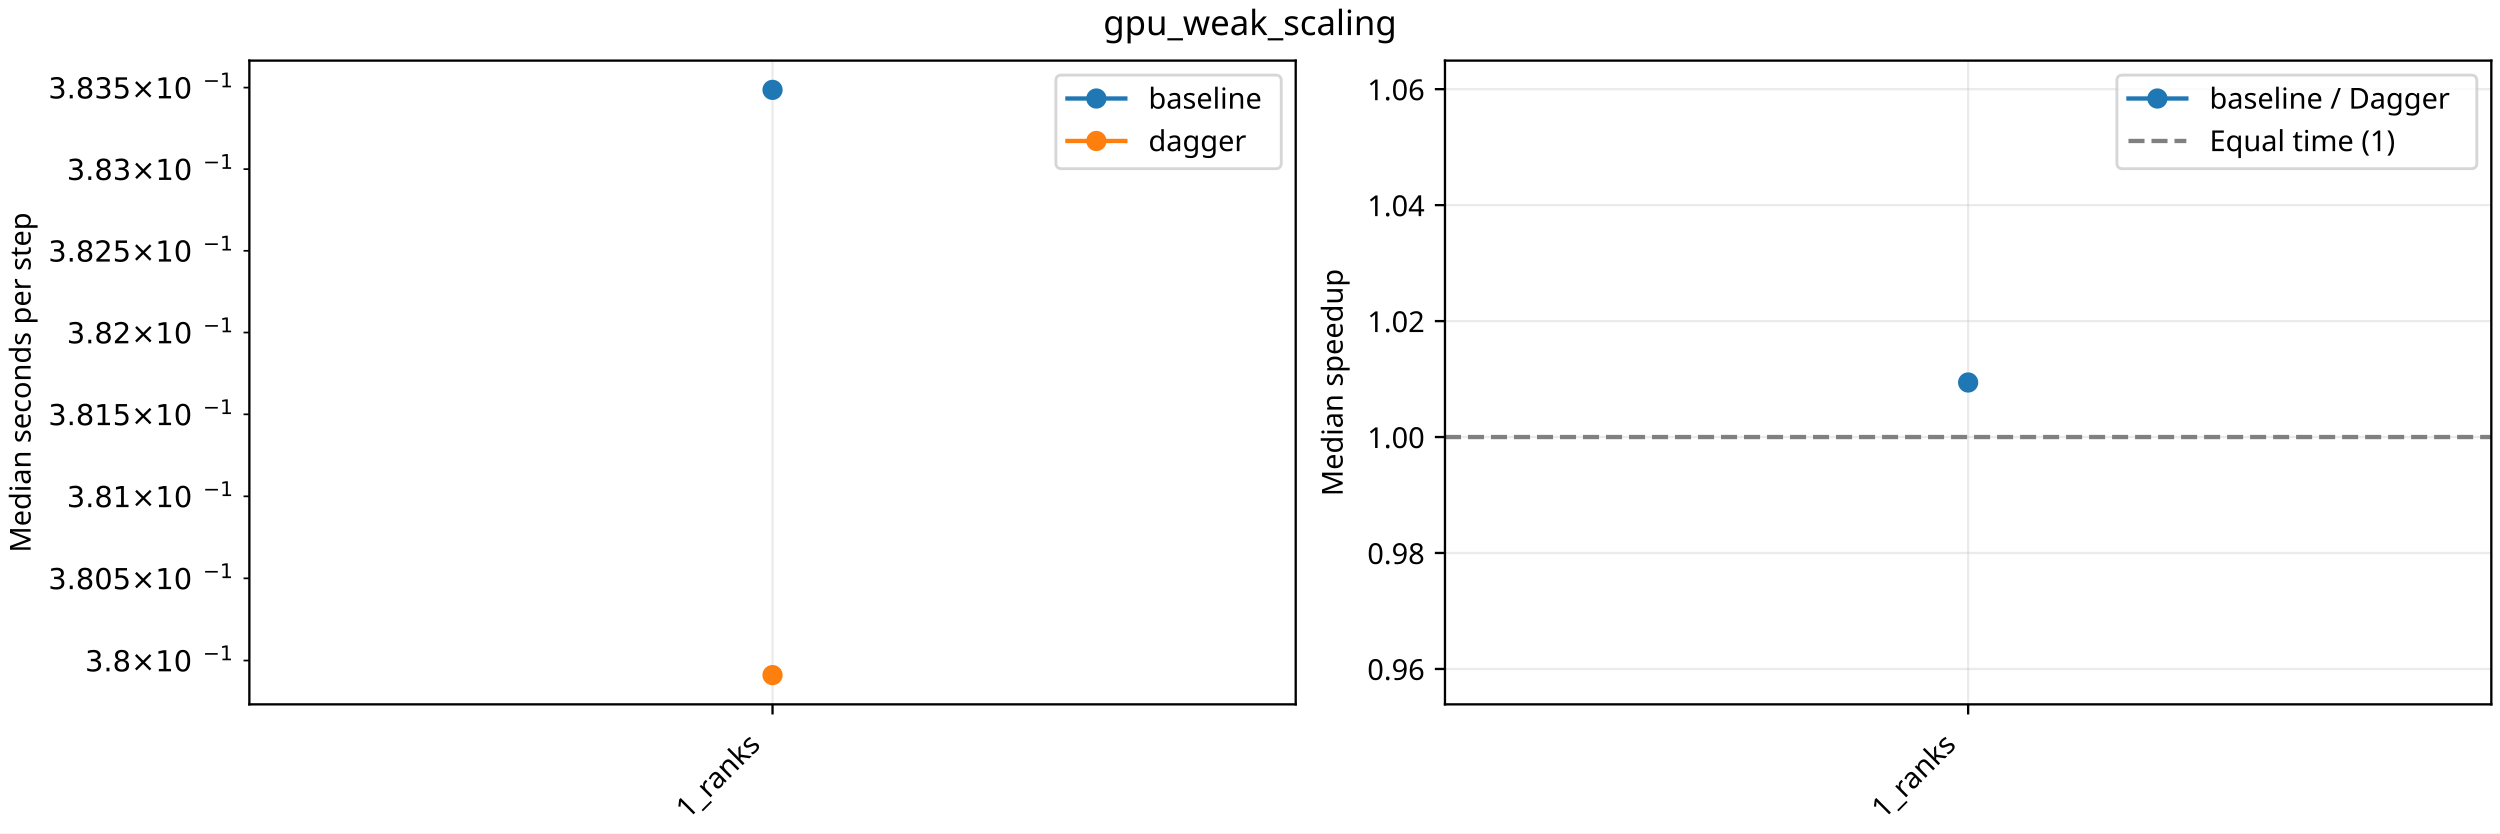
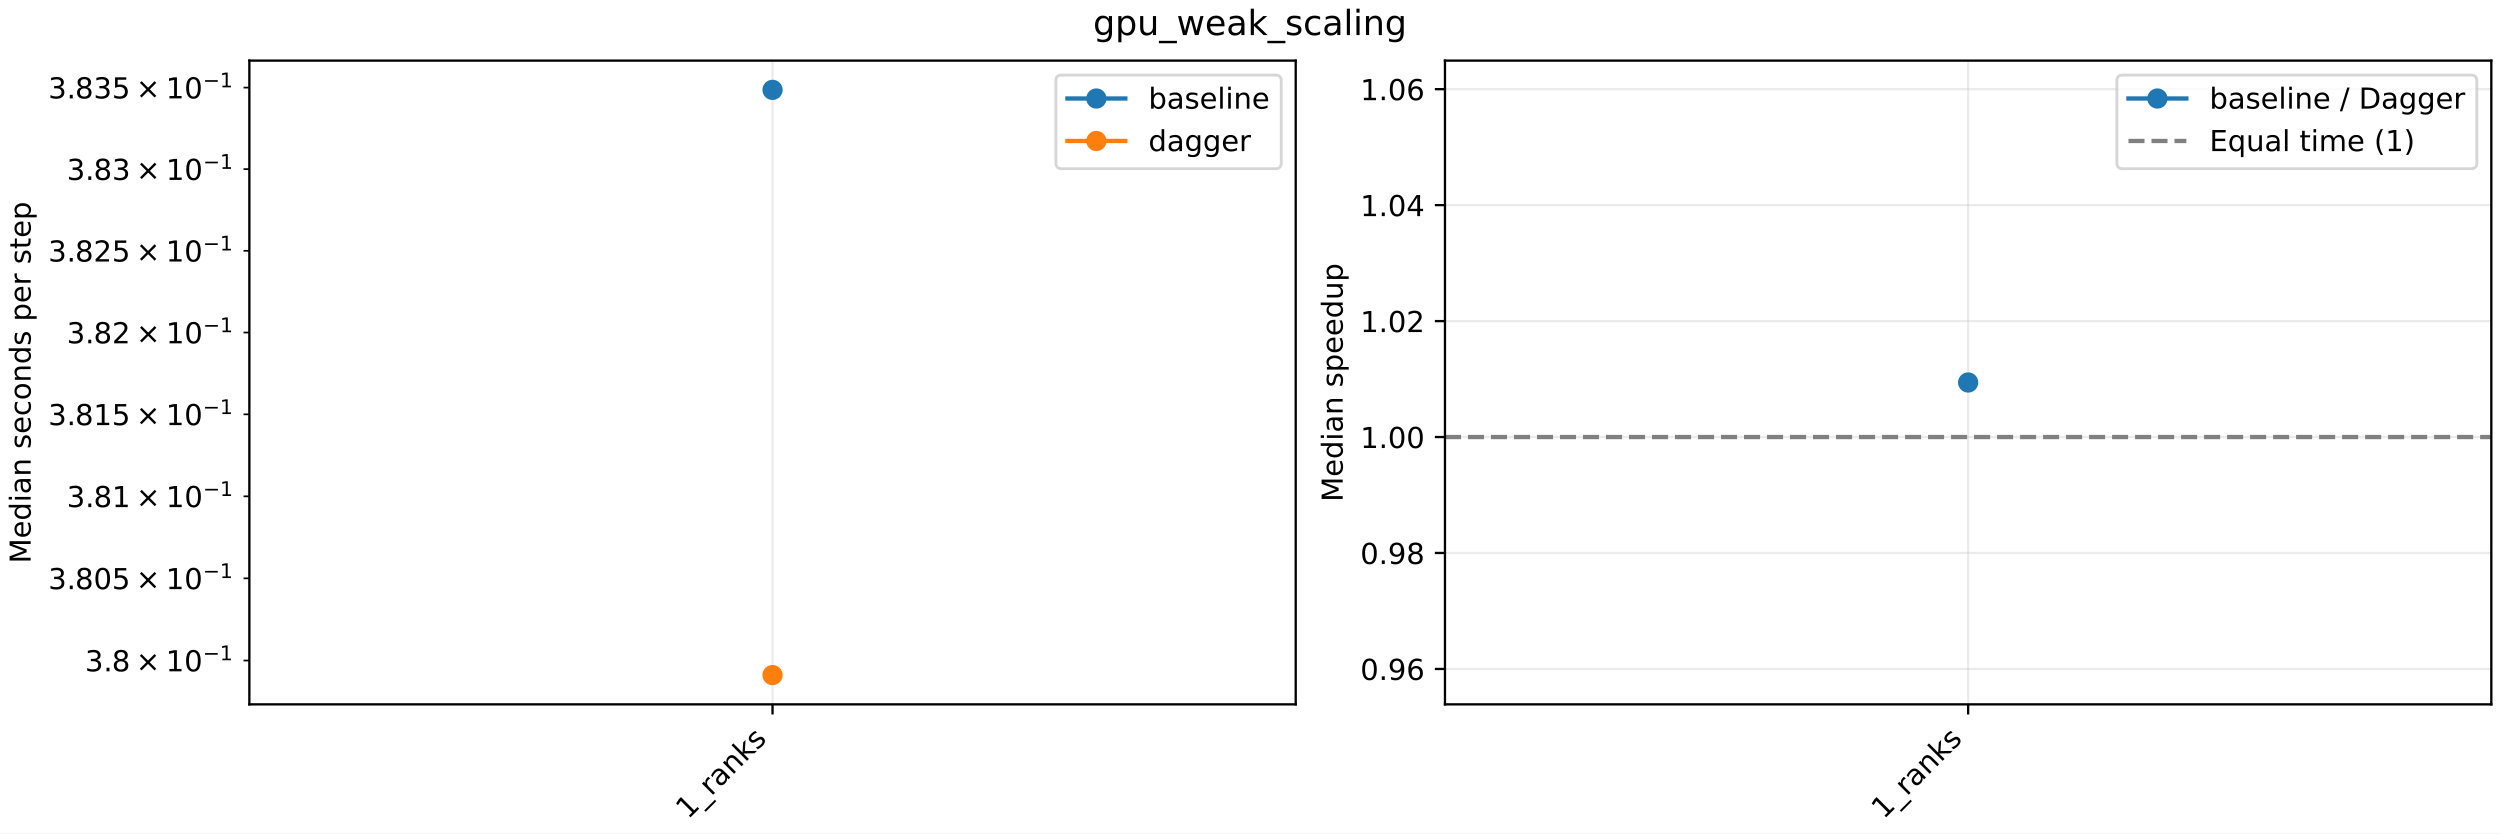
<svg xmlns="http://www.w3.org/2000/svg" xmlns:xlink="http://www.w3.org/1999/xlink" width="864pt" height="288pt" viewBox="0 0 864 288" version="1.1">
  <defs>
    <style type="text/css">*{stroke-linejoin: round; stroke-linecap: butt}</style>
  </defs>
  <g id="figure_1">
    <g id="patch_1">
      <path d="M 0 288  L 864 288  L 864 0  L 0 0  z " style="fill: #ffffff" />
    </g>
    <g id="axes_1">
      <g id="patch_2">
        <path d="M 86.178 243.426  L 447.797 243.426  L 447.797 20.948  L 86.178 20.948  z " style="fill: #ffffff" />
      </g>
      <g id="matplotlib.axis_1">
        <g id="xtick_1">
          <g id="line2d_1">
            <path d="M 266.988 243.426  L 266.988 20.948  " clip-path="url(#pa7afcdfb68)" style="fill: none; stroke: #b0b0b0; stroke-opacity: 0.25; stroke-width: 0.8; stroke-linecap: square" />
          </g>
          <g id="line2d_2">
            <defs>
              <path id="m7992d7cc15" d="M 0 0  L 0 3.5  " style="stroke: #000000; stroke-width: 0.8" />
            </defs>
            <g>
              <use xlink:href="#m7992d7cc15" x="266.988" y="243.426" style="stroke: #000000; stroke-width: 0.8" />
            </g>
          </g>
          <g id="text_1">
-             <text style="font: 10px 'sans-serif'" transform="translate(237.7865 283.3325)rotate(-45)">1_ranks</text>
+             <g transform="translate(237.7865 283.3325)rotate(-45)scale(0.1 -0.1)">
+               <defs>
+                 <path id="DejaVuSans-31" d="M 794 531  L 1825 531  L 1825 4091  L 703 3866  L 703 4441  L 1819 4666  L 2450 4666  L 2450 531  L 3481 531  L 3481 0  L 794 0  L 794 531  z " transform="scale(0.015625)" />
+                 <path id="DejaVuSans-5f" d="M 3263 -1063  L 3263 -1509  L -63 -1509  L -63 -1063  L 3263 -1063  z " transform="scale(0.015625)" />
+                 <path id="DejaVuSans-72" d="M 2631 2963  Q 2534 3019 2420 3045  Q 2306 3072 2169 3072  Q 1681 3072 1420 2755  Q 1159 2438 1159 1844  L 1159 0  L 581 0  L 581 3500  L 1159 3500  L 1159 2956  Q 1341 3275 1631 3429  Q 1922 3584 2338 3584  Q 2397 3584 2469 3576  Q 2541 3569 2628 3553  L 2631 2963  z " transform="scale(0.015625)" />
+                 <path id="DejaVuSans-61" d="M 2194 1759  Q 1497 1759 1228 1600  Q 959 1441 959 1056  Q 959 750 1161 570  Q 1363 391 1709 391  Q 2188 391 2477 730  Q 2766 1069 2766 1631  L 2766 1759  L 2194 1759  z M 3341 1997  L 3341 0  L 2766 0  L 2766 531  Q 2569 213 2275 61  Q 1981 -91 1556 -91  Q 1019 -91 701 211  Q 384 513 384 1019  Q 384 1609 779 1909  Q 1175 2209 1959 2209  L 2766 2209  L 2766 2266  Q 2766 2663 2505 2880  Q 2244 3097 1772 3097  Q 1472 3097 1187 3025  Q 903 2953 641 2809  L 641 3341  Q 956 3463 1253 3523  Q 1550 3584 1831 3584  Q 2591 3584 2966 3190  Q 3341 2797 3341 1997  z " transform="scale(0.015625)" />
+                 <path id="DejaVuSans-6e" d="M 3513 2113  L 3513 0  L 2938 0  L 2938 2094  Q 2938 2591 2744 2837  Q 2550 3084 2163 3084  Q 1697 3084 1428 2787  Q 1159 2491 1159 1978  L 1159 0  L 581 0  L 581 3500  L 1159 3500  L 1159 2956  Q 1366 3272 1645 3428  Q 1925 3584 2291 3584  Q 2894 3584 3203 3211  Q 3513 2838 3513 2113  z " transform="scale(0.015625)" />
+                 <path id="DejaVuSans-6b" d="M 581 4863  L 1159 4863  L 1159 1991  L 2875 3500  L 3609 3500  L 1753 1863  L 3688 0  L 2938 0  L 1159 1709  L 1159 0  L 581 0  L 581 4863  z " transform="scale(0.015625)" />
+                 <path id="DejaVuSans-73" d="M 2834 3397  L 2834 2853  Q 2591 2978 2328 3040  Q 2066 3103 1784 3103  Q 1356 3103 1142 2972  Q 928 2841 928 2578  Q 928 2378 1081 2264  Q 1234 2150 1697 2047  L 1894 2003  Q 2506 1872 2764 1633  Q 3022 1394 3022 966  Q 3022 478 2636 193  Q 2250 -91 1575 -91  Q 1294 -91 989 -36  Q 684 19 347 128  L 347 722  Q 666 556 975 473  Q 1284 391 1588 391  Q 1994 391 2212 530  Q 2431 669 2431 922  Q 2431 1156 2273 1281  Q 2116 1406 1581 1522  L 1381 1569  Q 847 1681 609 1914  Q 372 2147 372 2553  Q 372 3047 722 3315  Q 1072 3584 1716 3584  Q 2034 3584 2315 3537  Q 2597 3491 2834 3397  z " transform="scale(0.015625)" />
+               </defs>
+               <use xlink:href="#DejaVuSans-31" />
+               <use xlink:href="#DejaVuSans-5f" x="63.623" />
+               <use xlink:href="#DejaVuSans-72" x="113.623" />
+               <use xlink:href="#DejaVuSans-61" x="154.736" />
+               <use xlink:href="#DejaVuSans-6e" x="216.016" />
+               <use xlink:href="#DejaVuSans-6b" x="279.395" />
+               <use xlink:href="#DejaVuSans-73" x="337.305" />
+             </g>
          </g>
        </g>
      </g>
      <g id="matplotlib.axis_2">
        <g id="ytick_1">
          <g id="line2d_3">
            <defs>
              <path id="m90f5dd4096" d="M 0 0  L -2 0  " style="stroke: #000000; stroke-width: 0.6" />
            </defs>
            <g>
              <use xlink:href="#m90f5dd4096" x="86.178" y="228.28" style="stroke: #000000; stroke-width: 0.6" />
            </g>
          </g>
          <g id="text_2">
-             <g transform="translate(29.37836 232.0789)">
-               <text>
-                 <tspan style="font: 10px 'DejaVu Sans'" x="0 6.362 9.291 17.602 27.929 34.291" y="-0.064">3.8×10</tspan>
-                 <tspan style="font: 7px 'DejaVu Sans'" x="40.749 46.614" y="-3.892">−1</tspan>
-               </text>
+             <g transform="translate(29.37836 232.0789)scale(0.1 -0.1)">
+               <defs>
+                 <path id="DejaVuSans-33" d="M 2597 2516  Q 3050 2419 3304 2112  Q 3559 1806 3559 1356  Q 3559 666 3084 287  Q 2609 -91 1734 -91  Q 1441 -91 1130 -33  Q 819 25 488 141  L 488 750  Q 750 597 1062 519  Q 1375 441 1716 441  Q 2309 441 2620 675  Q 2931 909 2931 1356  Q 2931 1769 2642 2001  Q 2353 2234 1838 2234  L 1294 2234  L 1294 2753  L 1863 2753  Q 2328 2753 2575 2939  Q 2822 3125 2822 3475  Q 2822 3834 2567 4026  Q 2313 4219 1838 4219  Q 1578 4219 1281 4162  Q 984 4106 628 3988  L 628 4550  Q 988 4650 1302 4700  Q 1616 4750 1894 4750  Q 2613 4750 3031 4423  Q 3450 4097 3450 3541  Q 3450 3153 3228 2886  Q 3006 2619 2597 2516  z " transform="scale(0.015625)" />
+                 <path id="DejaVuSans-2e" d="M 684 794  L 1344 794  L 1344 0  L 684 0  L 684 794  z " transform="scale(0.015625)" />
+                 <path id="DejaVuSans-38" d="M 2034 2216  Q 1584 2216 1326 1975  Q 1069 1734 1069 1313  Q 1069 891 1326 650  Q 1584 409 2034 409  Q 2484 409 2743 651  Q 3003 894 3003 1313  Q 3003 1734 2745 1975  Q 2488 2216 2034 2216  z M 1403 2484  Q 997 2584 770 2862  Q 544 3141 544 3541  Q 544 4100 942 4425  Q 1341 4750 2034 4750  Q 2731 4750 3128 4425  Q 3525 4100 3525 3541  Q 3525 3141 3298 2862  Q 3072 2584 2669 2484  Q 3125 2378 3379 2068  Q 3634 1759 3634 1313  Q 3634 634 3220 271  Q 2806 -91 2034 -91  Q 1263 -91 848 271  Q 434 634 434 1313  Q 434 1759 690 2068  Q 947 2378 1403 2484  z M 1172 3481  Q 1172 3119 1398 2916  Q 1625 2713 2034 2713  Q 2441 2713 2670 2916  Q 2900 3119 2900 3481  Q 2900 3844 2670 4047  Q 2441 4250 2034 4250  Q 1625 4250 1398 4047  Q 1172 3844 1172 3481  z " transform="scale(0.015625)" />
+                 <path id="DejaVuSans-d7" d="M 4488 3438  L 3059 2003  L 4488 575  L 4116 197  L 2681 1631  L 1247 197  L 878 575  L 2303 2003  L 878 3438  L 1247 3816  L 2681 2381  L 4116 3816  L 4488 3438  z " transform="scale(0.015625)" />
+                 <path id="DejaVuSans-30" d="M 2034 4250  Q 1547 4250 1301 3770  Q 1056 3291 1056 2328  Q 1056 1369 1301 889  Q 1547 409 2034 409  Q 2525 409 2770 889  Q 3016 1369 3016 2328  Q 3016 3291 2770 3770  Q 2525 4250 2034 4250  z M 2034 4750  Q 2819 4750 3233 4129  Q 3647 3509 3647 2328  Q 3647 1150 3233 529  Q 2819 -91 2034 -91  Q 1250 -91 836 529  Q 422 1150 422 2328  Q 422 3509 836 4129  Q 1250 4750 2034 4750  z " transform="scale(0.015625)" />
+                 <path id="DejaVuSans-2212" d="M 678 2272  L 4684 2272  L 4684 1741  L 678 1741  L 678 2272  z " transform="scale(0.015625)" />
+               </defs>
+               <use xlink:href="#DejaVuSans-33" transform="translate(0 0.684375)" />
+               <use xlink:href="#DejaVuSans-2e" transform="translate(63.62305 0.684375)" />
+               <use xlink:href="#DejaVuSans-38" transform="translate(92.78516 0.684375)" />
+               <use xlink:href="#DejaVuSans-d7" transform="translate(175.8906 0.684375)" />
+               <use xlink:href="#DejaVuSans-31" transform="translate(279.1621 0.684375)" />
+               <use xlink:href="#DejaVuSans-30" transform="translate(342.7852 0.684375)" />
+               <use xlink:href="#DejaVuSans-2212" transform="translate(407.3652 38.96563)scale(0.7)" />
+               <use xlink:href="#DejaVuSans-31" transform="translate(466.0176 38.96563)scale(0.7)" />
            </g>
          </g>
        </g>
        <g id="ytick_2">
          <g id="line2d_4">
            <g>
              <use xlink:href="#m90f5dd4096" x="86.178" y="199.883" style="stroke: #000000; stroke-width: 0.6" />
            </g>
          </g>
          <g id="text_3">
-             <g transform="translate(16.67836 203.682)">
-               <text>
-                 <tspan style="font: 10px 'DejaVu Sans'" x="0 6.362 9.291 15.653 22.016 30.326 40.653 47.016" y="-0.064">3.805×10</tspan>
-                 <tspan style="font: 7px 'DejaVu Sans'" x="53.474 59.339" y="-3.892">−1</tspan>
-               </text>
+             <g transform="translate(16.67836 203.682)scale(0.1 -0.1)">
+               <defs>
+                 <path id="DejaVuSans-35" d="M 691 4666  L 3169 4666  L 3169 4134  L 1269 4134  L 1269 2991  Q 1406 3038 1543 3061  Q 1681 3084 1819 3084  Q 2600 3084 3056 2656  Q 3513 2228 3513 1497  Q 3513 744 3044 326  Q 2575 -91 1722 -91  Q 1428 -91 1123 -41  Q 819 9 494 109  L 494 744  Q 775 591 1075 516  Q 1375 441 1709 441  Q 2250 441 2565 725  Q 2881 1009 2881 1497  Q 2881 1984 2565 2268  Q 2250 2553 1709 2553  Q 1456 2553 1204 2497  Q 953 2441 691 2322  L 691 4666  z " transform="scale(0.015625)" />
+               </defs>
+               <use xlink:href="#DejaVuSans-33" transform="translate(0 0.684375)" />
+               <use xlink:href="#DejaVuSans-2e" transform="translate(63.62305 0.684375)" />
+               <use xlink:href="#DejaVuSans-38" transform="translate(92.78516 0.684375)" />
+               <use xlink:href="#DejaVuSans-30" transform="translate(156.4082 0.684375)" />
+               <use xlink:href="#DejaVuSans-35" transform="translate(220.0312 0.684375)" />
+               <use xlink:href="#DejaVuSans-d7" transform="translate(303.1367 0.684375)" />
+               <use xlink:href="#DejaVuSans-31" transform="translate(406.4082 0.684375)" />
+               <use xlink:href="#DejaVuSans-30" transform="translate(470.0312 0.684375)" />
+               <use xlink:href="#DejaVuSans-2212" transform="translate(534.6113 38.96563)scale(0.7)" />
+               <use xlink:href="#DejaVuSans-31" transform="translate(593.2637 38.96563)scale(0.7)" />
            </g>
          </g>
        </g>
        <g id="ytick_3">
          <g id="line2d_5">
            <g>
              <use xlink:href="#m90f5dd4096" x="86.178" y="171.523" style="stroke: #000000; stroke-width: 0.6" />
            </g>
          </g>
          <g id="text_4">
-             <g transform="translate(23.07837 175.3224)">
-               <text>
-                 <tspan style="font: 10px 'DejaVu Sans'" x="0 6.362 9.291 15.653 23.964 34.291 40.653" y="-0.064">3.81×10</tspan>
-                 <tspan style="font: 7px 'DejaVu Sans'" x="47.111 52.977" y="-3.892">−1</tspan>
-               </text>
+             <g transform="translate(23.07837 175.3224)scale(0.1 -0.1)">
+               <use xlink:href="#DejaVuSans-33" transform="translate(0 0.684375)" />
+               <use xlink:href="#DejaVuSans-2e" transform="translate(63.62305 0.684375)" />
+               <use xlink:href="#DejaVuSans-38" transform="translate(92.78516 0.684375)" />
+               <use xlink:href="#DejaVuSans-31" transform="translate(156.4082 0.684375)" />
+               <use xlink:href="#DejaVuSans-d7" transform="translate(239.5137 0.684375)" />
+               <use xlink:href="#DejaVuSans-31" transform="translate(342.7852 0.684375)" />
+               <use xlink:href="#DejaVuSans-30" transform="translate(406.4082 0.684375)" />
+               <use xlink:href="#DejaVuSans-2212" transform="translate(470.9883 38.96563)scale(0.7)" />
+               <use xlink:href="#DejaVuSans-31" transform="translate(529.6406 38.96563)scale(0.7)" />
            </g>
          </g>
        </g>
        <g id="ytick_4">
          <g id="line2d_6">
            <g>
              <use xlink:href="#m90f5dd4096" x="86.178" y="143.201" style="stroke: #000000; stroke-width: 0.6" />
            </g>
          </g>
          <g id="text_5">
-             <g transform="translate(16.67836 147)">
-               <text>
-                 <tspan style="font: 10px 'DejaVu Sans'" x="0 6.362 9.291 15.653 22.016 30.326 40.653 47.016" y="-0.064">3.815×10</tspan>
-                 <tspan style="font: 7px 'DejaVu Sans'" x="53.474 59.339" y="-3.892">−1</tspan>
-               </text>
+             <g transform="translate(16.67836 147)scale(0.1 -0.1)">
+               <use xlink:href="#DejaVuSans-33" transform="translate(0 0.684375)" />
+               <use xlink:href="#DejaVuSans-2e" transform="translate(63.62305 0.684375)" />
+               <use xlink:href="#DejaVuSans-38" transform="translate(92.78516 0.684375)" />
+               <use xlink:href="#DejaVuSans-31" transform="translate(156.4082 0.684375)" />
+               <use xlink:href="#DejaVuSans-35" transform="translate(220.0312 0.684375)" />
+               <use xlink:href="#DejaVuSans-d7" transform="translate(303.1367 0.684375)" />
+               <use xlink:href="#DejaVuSans-31" transform="translate(406.4082 0.684375)" />
+               <use xlink:href="#DejaVuSans-30" transform="translate(470.0312 0.684375)" />
+               <use xlink:href="#DejaVuSans-2212" transform="translate(534.6113 38.96563)scale(0.7)" />
+               <use xlink:href="#DejaVuSans-31" transform="translate(593.2637 38.96563)scale(0.7)" />
            </g>
          </g>
        </g>
        <g id="ytick_5">
          <g id="line2d_7">
            <g>
              <use xlink:href="#m90f5dd4096" x="86.178" y="114.916" style="stroke: #000000; stroke-width: 0.6" />
            </g>
          </g>
          <g id="text_6">
-             <g transform="translate(23.07837 118.7147)">
-               <text>
-                 <tspan style="font: 10px 'DejaVu Sans'" x="0 6.362 9.291 15.653 23.964 34.291 40.653" y="-0.064">3.82×10</tspan>
-                 <tspan style="font: 7px 'DejaVu Sans'" x="47.111 52.977" y="-3.892">−1</tspan>
-               </text>
+             <g transform="translate(23.07837 118.7147)scale(0.1 -0.1)">
+               <defs>
+                 <path id="DejaVuSans-32" d="M 1228 531  L 3431 531  L 3431 0  L 469 0  L 469 531  Q 828 903 1448 1529  Q 2069 2156 2228 2338  Q 2531 2678 2651 2914  Q 2772 3150 2772 3378  Q 2772 3750 2511 3984  Q 2250 4219 1831 4219  Q 1534 4219 1204 4116  Q 875 4013 500 3803  L 500 4441  Q 881 4594 1212 4672  Q 1544 4750 1819 4750  Q 2544 4750 2975 4387  Q 3406 4025 3406 3419  Q 3406 3131 3298 2873  Q 3191 2616 2906 2266  Q 2828 2175 2409 1742  Q 1991 1309 1228 531  z " transform="scale(0.015625)" />
+               </defs>
+               <use xlink:href="#DejaVuSans-33" transform="translate(0 0.684375)" />
+               <use xlink:href="#DejaVuSans-2e" transform="translate(63.62305 0.684375)" />
+               <use xlink:href="#DejaVuSans-38" transform="translate(92.78516 0.684375)" />
+               <use xlink:href="#DejaVuSans-32" transform="translate(156.4082 0.684375)" />
+               <use xlink:href="#DejaVuSans-d7" transform="translate(239.5137 0.684375)" />
+               <use xlink:href="#DejaVuSans-31" transform="translate(342.7852 0.684375)" />
+               <use xlink:href="#DejaVuSans-30" transform="translate(406.4082 0.684375)" />
+               <use xlink:href="#DejaVuSans-2212" transform="translate(470.9883 38.96563)scale(0.7)" />
+               <use xlink:href="#DejaVuSans-31" transform="translate(529.6406 38.96563)scale(0.7)" />
            </g>
          </g>
        </g>
        <g id="ytick_6">
          <g id="line2d_8">
            <g>
              <use xlink:href="#m90f5dd4096" x="86.178" y="86.667" style="stroke: #000000; stroke-width: 0.6" />
            </g>
          </g>
          <g id="text_7">
-             <g transform="translate(16.67836 90.46643)">
-               <text>
-                 <tspan style="font: 10px 'DejaVu Sans'" x="0 6.362 9.291 15.653 22.016 30.326 40.653 47.016" y="-0.064">3.825×10</tspan>
-                 <tspan style="font: 7px 'DejaVu Sans'" x="53.474 59.339" y="-3.892">−1</tspan>
-               </text>
+             <g transform="translate(16.67836 90.46643)scale(0.1 -0.1)">
+               <use xlink:href="#DejaVuSans-33" transform="translate(0 0.684375)" />
+               <use xlink:href="#DejaVuSans-2e" transform="translate(63.62305 0.684375)" />
+               <use xlink:href="#DejaVuSans-38" transform="translate(92.78516 0.684375)" />
+               <use xlink:href="#DejaVuSans-32" transform="translate(156.4082 0.684375)" />
+               <use xlink:href="#DejaVuSans-35" transform="translate(220.0312 0.684375)" />
+               <use xlink:href="#DejaVuSans-d7" transform="translate(303.1367 0.684375)" />
+               <use xlink:href="#DejaVuSans-31" transform="translate(406.4082 0.684375)" />
+               <use xlink:href="#DejaVuSans-30" transform="translate(470.0312 0.684375)" />
+               <use xlink:href="#DejaVuSans-2212" transform="translate(534.6113 38.96563)scale(0.7)" />
+               <use xlink:href="#DejaVuSans-31" transform="translate(593.2637 38.96563)scale(0.7)" />
            </g>
          </g>
        </g>
        <g id="ytick_7">
          <g id="line2d_9">
            <g>
              <use xlink:href="#m90f5dd4096" x="86.178" y="58.456" style="stroke: #000000; stroke-width: 0.6" />
            </g>
          </g>
          <g id="text_8">
-             <g transform="translate(23.07837 62.25503)">
-               <text>
-                 <tspan style="font: 10px 'DejaVu Sans'" x="0 6.362 9.291 15.653 23.964 34.291 40.653" y="-0.064">3.83×10</tspan>
-                 <tspan style="font: 7px 'DejaVu Sans'" x="47.111 52.977" y="-3.892">−1</tspan>
-               </text>
+             <g transform="translate(23.07837 62.25503)scale(0.1 -0.1)">
+               <use xlink:href="#DejaVuSans-33" transform="translate(0 0.684375)" />
+               <use xlink:href="#DejaVuSans-2e" transform="translate(63.62305 0.684375)" />
+               <use xlink:href="#DejaVuSans-38" transform="translate(92.78516 0.684375)" />
+               <use xlink:href="#DejaVuSans-33" transform="translate(156.4082 0.684375)" />
+               <use xlink:href="#DejaVuSans-d7" transform="translate(239.5137 0.684375)" />
+               <use xlink:href="#DejaVuSans-31" transform="translate(342.7852 0.684375)" />
+               <use xlink:href="#DejaVuSans-30" transform="translate(406.4082 0.684375)" />
+               <use xlink:href="#DejaVuSans-2212" transform="translate(470.9883 38.96563)scale(0.7)" />
+               <use xlink:href="#DejaVuSans-31" transform="translate(529.6406 38.96563)scale(0.7)" />
            </g>
          </g>
        </g>
        <g id="ytick_8">
          <g id="line2d_10">
            <g>
              <use xlink:href="#m90f5dd4096" x="86.178" y="30.281" style="stroke: #000000; stroke-width: 0.6" />
            </g>
          </g>
          <g id="text_9">
-             <g transform="translate(16.67836 34.08044)">
-               <text>
-                 <tspan style="font: 10px 'DejaVu Sans'" x="0 6.362 9.291 15.653 22.016 30.326 40.653 47.016" y="-0.064">3.835×10</tspan>
-                 <tspan style="font: 7px 'DejaVu Sans'" x="53.474 59.339" y="-3.892">−1</tspan>
-               </text>
+             <g transform="translate(16.67836 34.08044)scale(0.1 -0.1)">
+               <use xlink:href="#DejaVuSans-33" transform="translate(0 0.684375)" />
+               <use xlink:href="#DejaVuSans-2e" transform="translate(63.62305 0.684375)" />
+               <use xlink:href="#DejaVuSans-38" transform="translate(92.78516 0.684375)" />
+               <use xlink:href="#DejaVuSans-33" transform="translate(156.4082 0.684375)" />
+               <use xlink:href="#DejaVuSans-35" transform="translate(220.0312 0.684375)" />
+               <use xlink:href="#DejaVuSans-d7" transform="translate(303.1367 0.684375)" />
+               <use xlink:href="#DejaVuSans-31" transform="translate(406.4082 0.684375)" />
+               <use xlink:href="#DejaVuSans-30" transform="translate(470.0312 0.684375)" />
+               <use xlink:href="#DejaVuSans-2212" transform="translate(534.6113 38.96563)scale(0.7)" />
+               <use xlink:href="#DejaVuSans-31" transform="translate(593.2637 38.96563)scale(0.7)" />
            </g>
          </g>
        </g>
        <g id="text_10">
-           <text style="font: 10px 'sans-serif'; text-anchor: middle" x="10.599" y="132.187" transform="rotate(-90, 10.59868, 132.1869)">Median seconds per step</text>
+           <g transform="translate(10.59868 194.7002)rotate(-90)scale(0.1 -0.1)">
+             <defs>
+               <path id="DejaVuSans-4d" d="M 628 4666  L 1569 4666  L 2759 1491  L 3956 4666  L 4897 4666  L 4897 0  L 4281 0  L 4281 4097  L 3078 897  L 2444 897  L 1241 4097  L 1241 0  L 628 0  L 628 4666  z " transform="scale(0.015625)" />
+               <path id="DejaVuSans-65" d="M 3597 1894  L 3597 1613  L 953 1613  Q 991 1019 1311 708  Q 1631 397 2203 397  Q 2534 397 2845 478  Q 3156 559 3463 722  L 3463 178  Q 3153 47 2828 -22  Q 2503 -91 2169 -91  Q 1331 -91 842 396  Q 353 884 353 1716  Q 353 2575 817 3079  Q 1281 3584 2069 3584  Q 2775 3584 3186 3129  Q 3597 2675 3597 1894  z M 3022 2063  Q 3016 2534 2758 2815  Q 2500 3097 2075 3097  Q 1594 3097 1305 2825  Q 1016 2553 972 2059  L 3022 2063  z " transform="scale(0.015625)" />
+               <path id="DejaVuSans-64" d="M 2906 2969  L 2906 4863  L 3481 4863  L 3481 0  L 2906 0  L 2906 525  Q 2725 213 2448 61  Q 2172 -91 1784 -91  Q 1150 -91 751 415  Q 353 922 353 1747  Q 353 2572 751 3078  Q 1150 3584 1784 3584  Q 2172 3584 2448 3432  Q 2725 3281 2906 2969  z M 947 1747  Q 947 1113 1208 752  Q 1469 391 1925 391  Q 2381 391 2643 752  Q 2906 1113 2906 1747  Q 2906 2381 2643 2742  Q 2381 3103 1925 3103  Q 1469 3103 1208 2742  Q 947 2381 947 1747  z " transform="scale(0.015625)" />
+               <path id="DejaVuSans-69" d="M 603 3500  L 1178 3500  L 1178 0  L 603 0  L 603 3500  z M 603 4863  L 1178 4863  L 1178 4134  L 603 4134  L 603 4863  z " transform="scale(0.015625)" />
+               <path id="DejaVuSans-20" transform="scale(0.015625)" />
+               <path id="DejaVuSans-63" d="M 3122 3366  L 3122 2828  Q 2878 2963 2633 3030  Q 2388 3097 2138 3097  Q 1578 3097 1268 2742  Q 959 2388 959 1747  Q 959 1106 1268 751  Q 1578 397 2138 397  Q 2388 397 2633 464  Q 2878 531 3122 666  L 3122 134  Q 2881 22 2623 -34  Q 2366 -91 2075 -91  Q 1284 -91 818 406  Q 353 903 353 1747  Q 353 2603 823 3093  Q 1294 3584 2113 3584  Q 2378 3584 2631 3529  Q 2884 3475 3122 3366  z " transform="scale(0.015625)" />
+               <path id="DejaVuSans-6f" d="M 1959 3097  Q 1497 3097 1228 2736  Q 959 2375 959 1747  Q 959 1119 1226 758  Q 1494 397 1959 397  Q 2419 397 2687 759  Q 2956 1122 2956 1747  Q 2956 2369 2687 2733  Q 2419 3097 1959 3097  z M 1959 3584  Q 2709 3584 3137 3096  Q 3566 2609 3566 1747  Q 3566 888 3137 398  Q 2709 -91 1959 -91  Q 1206 -91 779 398  Q 353 888 353 1747  Q 353 2609 779 3096  Q 1206 3584 1959 3584  z " transform="scale(0.015625)" />
+               <path id="DejaVuSans-70" d="M 1159 525  L 1159 -1331  L 581 -1331  L 581 3500  L 1159 3500  L 1159 2969  Q 1341 3281 1617 3432  Q 1894 3584 2278 3584  Q 2916 3584 3314 3078  Q 3713 2572 3713 1747  Q 3713 922 3314 415  Q 2916 -91 2278 -91  Q 1894 -91 1617 61  Q 1341 213 1159 525  z M 3116 1747  Q 3116 2381 2855 2742  Q 2594 3103 2138 3103  Q 1681 3103 1420 2742  Q 1159 2381 1159 1747  Q 1159 1113 1420 752  Q 1681 391 2138 391  Q 2594 391 2855 752  Q 3116 1113 3116 1747  z " transform="scale(0.015625)" />
+               <path id="DejaVuSans-74" d="M 1172 4494  L 1172 3500  L 2356 3500  L 2356 3053  L 1172 3053  L 1172 1153  Q 1172 725 1289 603  Q 1406 481 1766 481  L 2356 481  L 2356 0  L 1766 0  Q 1100 0 847 248  Q 594 497 594 1153  L 594 3053  L 172 3053  L 172 3500  L 594 3500  L 594 4494  L 1172 4494  z " transform="scale(0.015625)" />
+             </defs>
+             <use xlink:href="#DejaVuSans-4d" />
+             <use xlink:href="#DejaVuSans-65" x="86.279" />
+             <use xlink:href="#DejaVuSans-64" x="147.803" />
+             <use xlink:href="#DejaVuSans-69" x="211.279" />
+             <use xlink:href="#DejaVuSans-61" x="239.062" />
+             <use xlink:href="#DejaVuSans-6e" x="300.342" />
+             <use xlink:href="#DejaVuSans-20" x="363.721" />
+             <use xlink:href="#DejaVuSans-73" x="395.508" />
+             <use xlink:href="#DejaVuSans-65" x="447.607" />
+             <use xlink:href="#DejaVuSans-63" x="509.131" />
+             <use xlink:href="#DejaVuSans-6f" x="564.111" />
+             <use xlink:href="#DejaVuSans-6e" x="625.293" />
+             <use xlink:href="#DejaVuSans-64" x="688.672" />
+             <use xlink:href="#DejaVuSans-73" x="752.148" />
+             <use xlink:href="#DejaVuSans-20" x="804.248" />
+             <use xlink:href="#DejaVuSans-70" x="836.035" />
+             <use xlink:href="#DejaVuSans-65" x="899.512" />
+             <use xlink:href="#DejaVuSans-72" x="961.035" />
+             <use xlink:href="#DejaVuSans-20" x="1002.148" />
+             <use xlink:href="#DejaVuSans-73" x="1033.936" />
+             <use xlink:href="#DejaVuSans-74" x="1086.035" />
+             <use xlink:href="#DejaVuSans-65" x="1125.244" />
+             <use xlink:href="#DejaVuSans-70" x="1186.768" />
+           </g>
        </g>
      </g>
      <g id="line2d_11">
        <path d="M 266.988 31.061  " clip-path="url(#pa7afcdfb68)" style="fill: none; stroke: #1f77b4; stroke-width: 1.5; stroke-linecap: square" />
        <defs>
          <path id="m6f8f8257da" d="M 0 3  C 0.796 3 1.559 2.684 2.121 2.121  C 2.684 1.559 3 0.796 3 0  C 3 -0.796 2.684 -1.559 2.121 -2.121  C 1.559 -2.684 0.796 -3 0 -3  C -0.796 -3 -1.559 -2.684 -2.121 -2.121  C -2.684 -1.559 -3 -0.796 -3 0  C -3 0.796 -2.684 1.559 -2.121 2.121  C -1.559 2.684 -0.796 3 0 3  z " style="stroke: #1f77b4" />
        </defs>
        <g clip-path="url(#pa7afcdfb68)">
          <use xlink:href="#m6f8f8257da" x="266.988" y="31.061" style="fill: #1f77b4; stroke: #1f77b4" />
        </g>
      </g>
      <g id="line2d_12">
        <path d="M 266.988 233.313  " clip-path="url(#pa7afcdfb68)" style="fill: none; stroke: #ff7f0e; stroke-width: 1.5; stroke-linecap: square" />
        <defs>
          <path id="md2d7e3742d" d="M 0 3  C 0.796 3 1.559 2.684 2.121 2.121  C 2.684 1.559 3 0.796 3 0  C 3 -0.796 2.684 -1.559 2.121 -2.121  C 1.559 -2.684 0.796 -3 0 -3  C -0.796 -3 -1.559 -2.684 -2.121 -2.121  C -2.684 -1.559 -3 -0.796 -3 0  C -3 0.796 -2.684 1.559 -2.121 2.121  C -1.559 2.684 -0.796 3 0 3  z " style="stroke: #ff7f0e" />
        </defs>
        <g clip-path="url(#pa7afcdfb68)">
          <use xlink:href="#md2d7e3742d" x="266.988" y="233.313" style="fill: #ff7f0e; stroke: #ff7f0e" />
        </g>
      </g>
      <g id="patch_3">
        <path d="M 86.178 243.426  L 86.178 20.948  " style="fill: none; stroke: #000000; stroke-width: 0.8; stroke-linejoin: miter; stroke-linecap: square" />
      </g>
      <g id="patch_4">
        <path d="M 447.797 243.426  L 447.797 20.948  " style="fill: none; stroke: #000000; stroke-width: 0.8; stroke-linejoin: miter; stroke-linecap: square" />
      </g>
      <g id="patch_5">
        <path d="M 86.178 243.426  L 447.797 243.426  " style="fill: none; stroke: #000000; stroke-width: 0.8; stroke-linejoin: miter; stroke-linecap: square" />
      </g>
      <g id="patch_6">
        <path d="M 86.178 20.948  L 447.797 20.948  " style="fill: none; stroke: #000000; stroke-width: 0.8; stroke-linejoin: miter; stroke-linecap: square" />
      </g>
      <g id="legend_1">
        <g id="patch_7">
          <path d="M 366.911 58.304  L 440.797 58.304  Q 442.797 58.304 442.797 56.304  L 442.797 27.948  Q 442.797 25.948 440.797 25.948  L 366.911 25.948  Q 364.911 25.948 364.911 27.948  L 364.911 56.304  Q 364.911 58.304 366.911 58.304  z " style="fill: #ffffff; opacity: 0.8; stroke: #cccccc; stroke-linejoin: miter" />
        </g>
        <g id="line2d_13">
          <path d="M 368.911 34.047  L 378.911 34.047  L 388.911 34.047  " style="fill: none; stroke: #1f77b4; stroke-width: 1.5; stroke-linecap: square" />
          <g>
            <use xlink:href="#m6f8f8257da" x="378.911" y="34.047" style="fill: #1f77b4; stroke: #1f77b4" />
          </g>
        </g>
        <g id="text_11">
-           <text style="font: 10px 'sans-serif'; text-anchor: start" x="396.911" y="37.547" transform="rotate(-0, 396.9112, 37.54666)">baseline</text>
+           <g transform="translate(396.9112 37.54666)scale(0.1 -0.1)">
+             <defs>
+               <path id="DejaVuSans-62" d="M 3116 1747  Q 3116 2381 2855 2742  Q 2594 3103 2138 3103  Q 1681 3103 1420 2742  Q 1159 2381 1159 1747  Q 1159 1113 1420 752  Q 1681 391 2138 391  Q 2594 391 2855 752  Q 3116 1113 3116 1747  z M 1159 2969  Q 1341 3281 1617 3432  Q 1894 3584 2278 3584  Q 2916 3584 3314 3078  Q 3713 2572 3713 1747  Q 3713 922 3314 415  Q 2916 -91 2278 -91  Q 1894 -91 1617 61  Q 1341 213 1159 525  L 1159 0  L 581 0  L 581 4863  L 1159 4863  L 1159 2969  z " transform="scale(0.015625)" />
+               <path id="DejaVuSans-6c" d="M 603 4863  L 1178 4863  L 1178 0  L 603 0  L 603 4863  z " transform="scale(0.015625)" />
+             </defs>
+             <use xlink:href="#DejaVuSans-62" />
+             <use xlink:href="#DejaVuSans-61" x="63.477" />
+             <use xlink:href="#DejaVuSans-73" x="124.756" />
+             <use xlink:href="#DejaVuSans-65" x="176.855" />
+             <use xlink:href="#DejaVuSans-6c" x="238.379" />
+             <use xlink:href="#DejaVuSans-69" x="266.162" />
+             <use xlink:href="#DejaVuSans-6e" x="293.945" />
+             <use xlink:href="#DejaVuSans-65" x="357.324" />
+           </g>
        </g>
        <g id="line2d_14">
          <path d="M 368.911 48.725  L 378.911 48.725  L 388.911 48.725  " style="fill: none; stroke: #ff7f0e; stroke-width: 1.5; stroke-linecap: square" />
          <g>
            <use xlink:href="#md2d7e3742d" x="378.911" y="48.725" style="fill: #ff7f0e; stroke: #ff7f0e" />
          </g>
        </g>
        <g id="text_12">
-           <text style="font: 10px 'sans-serif'; text-anchor: start" x="396.911" y="52.225" transform="rotate(-0, 396.9112, 52.22478)">dagger</text>
+           <g transform="translate(396.9112 52.22478)scale(0.1 -0.1)">
+             <defs>
+               <path id="DejaVuSans-67" d="M 2906 1791  Q 2906 2416 2648 2759  Q 2391 3103 1925 3103  Q 1463 3103 1205 2759  Q 947 2416 947 1791  Q 947 1169 1205 825  Q 1463 481 1925 481  Q 2391 481 2648 825  Q 2906 1169 2906 1791  z M 3481 434  Q 3481 -459 3084 -895  Q 2688 -1331 1869 -1331  Q 1566 -1331 1297 -1286  Q 1028 -1241 775 -1147  L 775 -588  Q 1028 -725 1275 -790  Q 1522 -856 1778 -856  Q 2344 -856 2625 -561  Q 2906 -266 2906 331  L 2906 616  Q 2728 306 2450 153  Q 2172 0 1784 0  Q 1141 0 747 490  Q 353 981 353 1791  Q 353 2603 747 3093  Q 1141 3584 1784 3584  Q 2172 3584 2450 3431  Q 2728 3278 2906 2969  L 2906 3500  L 3481 3500  L 3481 434  z " transform="scale(0.015625)" />
+             </defs>
+             <use xlink:href="#DejaVuSans-64" />
+             <use xlink:href="#DejaVuSans-61" x="63.477" />
+             <use xlink:href="#DejaVuSans-67" x="124.756" />
+             <use xlink:href="#DejaVuSans-67" x="188.232" />
+             <use xlink:href="#DejaVuSans-65" x="251.709" />
+             <use xlink:href="#DejaVuSans-72" x="313.232" />
+           </g>
        </g>
      </g>
    </g>
    <g id="axes_2">
      <g id="patch_8">
        <path d="M 499.381 243.426  L 861 243.426  L 861 20.948  L 499.381 20.948  z " style="fill: #ffffff" />
      </g>
      <g id="matplotlib.axis_3">
        <g id="xtick_2">
          <g id="line2d_15">
            <path d="M 680.19 243.426  L 680.19 20.948  " clip-path="url(#p9ff1519e4c)" style="fill: none; stroke: #b0b0b0; stroke-opacity: 0.25; stroke-width: 0.8; stroke-linecap: square" />
          </g>
          <g id="line2d_16">
            <g>
              <use xlink:href="#m7992d7cc15" x="680.19" y="243.426" style="stroke: #000000; stroke-width: 0.8" />
            </g>
          </g>
          <g id="text_13">
-             <text style="font: 10px 'sans-serif'" transform="translate(650.989 283.3325)rotate(-45)">1_ranks</text>
+             <g transform="translate(650.989 283.3325)rotate(-45)scale(0.1 -0.1)">
+               <use xlink:href="#DejaVuSans-31" />
+               <use xlink:href="#DejaVuSans-5f" x="63.623" />
+               <use xlink:href="#DejaVuSans-72" x="113.623" />
+               <use xlink:href="#DejaVuSans-61" x="154.736" />
+               <use xlink:href="#DejaVuSans-6e" x="216.016" />
+               <use xlink:href="#DejaVuSans-6b" x="279.395" />
+               <use xlink:href="#DejaVuSans-73" x="337.305" />
+             </g>
          </g>
        </g>
      </g>
      <g id="matplotlib.axis_4">
        <g id="ytick_9">
          <g id="line2d_17">
            <path d="M 499.381 231.187  L 861 231.187  " clip-path="url(#p9ff1519e4c)" style="fill: none; stroke: #b0b0b0; stroke-opacity: 0.25; stroke-width: 0.8; stroke-linecap: square" />
          </g>
          <g id="line2d_18">
            <defs>
              <path id="m64ae211dc8" d="M 0 0  L -3.5 0  " style="stroke: #000000; stroke-width: 0.8" />
            </defs>
            <g>
              <use xlink:href="#m64ae211dc8" x="499.381" y="231.187" style="stroke: #000000; stroke-width: 0.8" />
            </g>
          </g>
          <g id="text_14">
-             <text style="font: 10px 'sans-serif'; text-anchor: end" x="492.381" y="234.986" transform="rotate(-0, 492.3809, 234.986)">0.96</text>
+             <g transform="translate(470.1153 234.986)scale(0.1 -0.1)">
+               <defs>
+                 <path id="DejaVuSans-39" d="M 703 97  L 703 672  Q 941 559 1184 500  Q 1428 441 1663 441  Q 2288 441 2617 861  Q 2947 1281 2994 2138  Q 2813 1869 2534 1725  Q 2256 1581 1919 1581  Q 1219 1581 811 2004  Q 403 2428 403 3163  Q 403 3881 828 4315  Q 1253 4750 1959 4750  Q 2769 4750 3195 4129  Q 3622 3509 3622 2328  Q 3622 1225 3098 567  Q 2575 -91 1691 -91  Q 1453 -91 1209 -44  Q 966 3 703 97  z M 1959 2075  Q 2384 2075 2632 2365  Q 2881 2656 2881 3163  Q 2881 3666 2632 3958  Q 2384 4250 1959 4250  Q 1534 4250 1286 3958  Q 1038 3666 1038 3163  Q 1038 2656 1286 2365  Q 1534 2075 1959 2075  z " transform="scale(0.015625)" />
+                 <path id="DejaVuSans-36" d="M 2113 2584  Q 1688 2584 1439 2293  Q 1191 2003 1191 1497  Q 1191 994 1439 701  Q 1688 409 2113 409  Q 2538 409 2786 701  Q 3034 994 3034 1497  Q 3034 2003 2786 2293  Q 2538 2584 2113 2584  z M 3366 4563  L 3366 3988  Q 3128 4100 2886 4159  Q 2644 4219 2406 4219  Q 1781 4219 1451 3797  Q 1122 3375 1075 2522  Q 1259 2794 1537 2939  Q 1816 3084 2150 3084  Q 2853 3084 3261 2657  Q 3669 2231 3669 1497  Q 3669 778 3244 343  Q 2819 -91 2113 -91  Q 1303 -91 875 529  Q 447 1150 447 2328  Q 447 3434 972 4092  Q 1497 4750 2381 4750  Q 2619 4750 2861 4703  Q 3103 4656 3366 4563  z " transform="scale(0.015625)" />
+               </defs>
+               <use xlink:href="#DejaVuSans-30" />
+               <use xlink:href="#DejaVuSans-2e" x="63.623" />
+               <use xlink:href="#DejaVuSans-39" x="95.41" />
+               <use xlink:href="#DejaVuSans-36" x="159.033" />
+             </g>
          </g>
        </g>
        <g id="ytick_10">
          <g id="line2d_19">
            <path d="M 499.381 191.113  L 861 191.113  " clip-path="url(#p9ff1519e4c)" style="fill: none; stroke: #b0b0b0; stroke-opacity: 0.25; stroke-width: 0.8; stroke-linecap: square" />
          </g>
          <g id="line2d_20">
            <g>
              <use xlink:href="#m64ae211dc8" x="499.381" y="191.113" style="stroke: #000000; stroke-width: 0.8" />
            </g>
          </g>
          <g id="text_15">
-             <text style="font: 10px 'sans-serif'; text-anchor: end" x="492.381" y="194.913" transform="rotate(-0, 492.3809, 194.9126)">0.98</text>
+             <g transform="translate(470.1153 194.9126)scale(0.1 -0.1)">
+               <use xlink:href="#DejaVuSans-30" />
+               <use xlink:href="#DejaVuSans-2e" x="63.623" />
+               <use xlink:href="#DejaVuSans-39" x="95.41" />
+               <use xlink:href="#DejaVuSans-38" x="159.033" />
+             </g>
          </g>
        </g>
        <g id="ytick_11">
          <g id="line2d_21">
            <path d="M 499.381 151.04  L 861 151.04  " clip-path="url(#p9ff1519e4c)" style="fill: none; stroke: #b0b0b0; stroke-opacity: 0.25; stroke-width: 0.8; stroke-linecap: square" />
          </g>
          <g id="line2d_22">
            <g>
              <use xlink:href="#m64ae211dc8" x="499.381" y="151.04" style="stroke: #000000; stroke-width: 0.8" />
            </g>
          </g>
          <g id="text_16">
-             <text style="font: 10px 'sans-serif'; text-anchor: end" x="492.381" y="154.839" transform="rotate(-0, 492.3809, 154.8393)">1.00</text>
+             <g transform="translate(470.1153 154.8393)scale(0.1 -0.1)">
+               <use xlink:href="#DejaVuSans-31" />
+               <use xlink:href="#DejaVuSans-2e" x="63.623" />
+               <use xlink:href="#DejaVuSans-30" x="95.41" />
+               <use xlink:href="#DejaVuSans-30" x="159.033" />
+             </g>
          </g>
        </g>
        <g id="ytick_12">
          <g id="line2d_23">
            <path d="M 499.381 110.967  L 861 110.967  " clip-path="url(#p9ff1519e4c)" style="fill: none; stroke: #b0b0b0; stroke-opacity: 0.25; stroke-width: 0.8; stroke-linecap: square" />
          </g>
          <g id="line2d_24">
            <g>
              <use xlink:href="#m64ae211dc8" x="499.381" y="110.967" style="stroke: #000000; stroke-width: 0.8" />
            </g>
          </g>
          <g id="text_17">
-             <text style="font: 10px 'sans-serif'; text-anchor: end" x="492.381" y="114.766" transform="rotate(-0, 492.3809, 114.7659)">1.02</text>
+             <g transform="translate(470.1153 114.7659)scale(0.1 -0.1)">
+               <use xlink:href="#DejaVuSans-31" />
+               <use xlink:href="#DejaVuSans-2e" x="63.623" />
+               <use xlink:href="#DejaVuSans-30" x="95.41" />
+               <use xlink:href="#DejaVuSans-32" x="159.033" />
+             </g>
          </g>
        </g>
        <g id="ytick_13">
          <g id="line2d_25">
            <path d="M 499.381 70.893  L 861 70.893  " clip-path="url(#p9ff1519e4c)" style="fill: none; stroke: #b0b0b0; stroke-opacity: 0.25; stroke-width: 0.8; stroke-linecap: square" />
          </g>
          <g id="line2d_26">
            <g>
              <use xlink:href="#m64ae211dc8" x="499.381" y="70.893" style="stroke: #000000; stroke-width: 0.8" />
            </g>
          </g>
          <g id="text_18">
-             <text style="font: 10px 'sans-serif'; text-anchor: end" x="492.381" y="74.693" transform="rotate(-0, 492.3809, 74.69255)">1.04</text>
+             <g transform="translate(470.1153 74.69255)scale(0.1 -0.1)">
+               <defs>
+                 <path id="DejaVuSans-34" d="M 2419 4116  L 825 1625  L 2419 1625  L 2419 4116  z M 2253 4666  L 3047 4666  L 3047 1625  L 3713 1625  L 3713 1100  L 3047 1100  L 3047 0  L 2419 0  L 2419 1100  L 313 1100  L 313 1709  L 2253 4666  z " transform="scale(0.015625)" />
+               </defs>
+               <use xlink:href="#DejaVuSans-31" />
+               <use xlink:href="#DejaVuSans-2e" x="63.623" />
+               <use xlink:href="#DejaVuSans-30" x="95.41" />
+               <use xlink:href="#DejaVuSans-34" x="159.033" />
+             </g>
          </g>
        </g>
        <g id="ytick_14">
          <g id="line2d_27">
            <path d="M 499.381 30.82  L 861 30.82  " clip-path="url(#p9ff1519e4c)" style="fill: none; stroke: #b0b0b0; stroke-opacity: 0.25; stroke-width: 0.8; stroke-linecap: square" />
          </g>
          <g id="line2d_28">
            <g>
              <use xlink:href="#m64ae211dc8" x="499.381" y="30.82" style="stroke: #000000; stroke-width: 0.8" />
            </g>
          </g>
          <g id="text_19">
-             <text style="font: 10px 'sans-serif'; text-anchor: end" x="492.381" y="34.619" transform="rotate(-0, 492.3809, 34.61919)">1.06</text>
+             <g transform="translate(470.1153 34.61919)scale(0.1 -0.1)">
+               <use xlink:href="#DejaVuSans-31" />
+               <use xlink:href="#DejaVuSans-2e" x="63.623" />
+               <use xlink:href="#DejaVuSans-30" x="95.41" />
+               <use xlink:href="#DejaVuSans-36" x="159.033" />
+             </g>
          </g>
        </g>
        <g id="text_20">
-           <text style="font: 10px 'sans-serif'; text-anchor: middle" x="464.036" y="132.187" transform="rotate(-90, 464.0356, 132.1869)">Median speedup</text>
+           <g transform="translate(464.0356 173.4119)rotate(-90)scale(0.1 -0.1)">
+             <defs>
+               <path id="DejaVuSans-75" d="M 544 1381  L 544 3500  L 1119 3500  L 1119 1403  Q 1119 906 1312 657  Q 1506 409 1894 409  Q 2359 409 2629 706  Q 2900 1003 2900 1516  L 2900 3500  L 3475 3500  L 3475 0  L 2900 0  L 2900 538  Q 2691 219 2414 64  Q 2138 -91 1772 -91  Q 1169 -91 856 284  Q 544 659 544 1381  z M 1991 3584  L 1991 3584  z " transform="scale(0.015625)" />
+             </defs>
+             <use xlink:href="#DejaVuSans-4d" />
+             <use xlink:href="#DejaVuSans-65" x="86.279" />
+             <use xlink:href="#DejaVuSans-64" x="147.803" />
+             <use xlink:href="#DejaVuSans-69" x="211.279" />
+             <use xlink:href="#DejaVuSans-61" x="239.062" />
+             <use xlink:href="#DejaVuSans-6e" x="300.342" />
+             <use xlink:href="#DejaVuSans-20" x="363.721" />
+             <use xlink:href="#DejaVuSans-73" x="395.508" />
+             <use xlink:href="#DejaVuSans-70" x="447.607" />
+             <use xlink:href="#DejaVuSans-65" x="511.084" />
+             <use xlink:href="#DejaVuSans-65" x="572.607" />
+             <use xlink:href="#DejaVuSans-64" x="634.131" />
+             <use xlink:href="#DejaVuSans-75" x="697.607" />
+             <use xlink:href="#DejaVuSans-70" x="760.986" />
+           </g>
        </g>
      </g>
      <g id="line2d_29">
        <path d="M 680.19 132.187  " clip-path="url(#p9ff1519e4c)" style="fill: none; stroke: #1f77b4; stroke-width: 1.5; stroke-linecap: square" />
        <g clip-path="url(#p9ff1519e4c)">
          <use xlink:href="#m6f8f8257da" x="680.19" y="132.187" style="fill: #1f77b4; stroke: #1f77b4" />
        </g>
      </g>
      <g id="line2d_30">
        <path d="M 499.381 151.04  L 861 151.04  " clip-path="url(#p9ff1519e4c)" style="fill: none; stroke-dasharray: 5.55,2.4; stroke-dashoffset: 0; stroke: #808080; stroke-width: 1.5" />
      </g>
      <g id="patch_9">
        <path d="M 499.381 243.426  L 499.381 20.948  " style="fill: none; stroke: #000000; stroke-width: 0.8; stroke-linejoin: miter; stroke-linecap: square" />
      </g>
      <g id="patch_10">
        <path d="M 861 243.426  L 861 20.948  " style="fill: none; stroke: #000000; stroke-width: 0.8; stroke-linejoin: miter; stroke-linecap: square" />
      </g>
      <g id="patch_11">
        <path d="M 499.381 243.426  L 861 243.426  " style="fill: none; stroke: #000000; stroke-width: 0.8; stroke-linejoin: miter; stroke-linecap: square" />
      </g>
      <g id="patch_12">
        <path d="M 499.381 20.948  L 861 20.948  " style="fill: none; stroke: #000000; stroke-width: 0.8; stroke-linejoin: miter; stroke-linecap: square" />
      </g>
      <g id="legend_2">
        <g id="patch_13">
          <path d="M 733.6 58.304  L 854 58.304  Q 856 58.304 856 56.304  L 856 27.948  Q 856 25.948 854 25.948  L 733.6 25.948  Q 731.6 25.948 731.6 27.948  L 731.6 56.304  Q 731.6 58.304 733.6 58.304  z " style="fill: #ffffff; opacity: 0.8; stroke: #cccccc; stroke-linejoin: miter" />
        </g>
        <g id="line2d_31">
          <path d="M 735.6 34.047  L 745.6 34.047  L 755.6 34.047  " style="fill: none; stroke: #1f77b4; stroke-width: 1.5; stroke-linecap: square" />
          <g>
            <use xlink:href="#m6f8f8257da" x="745.6" y="34.047" style="fill: #1f77b4; stroke: #1f77b4" />
          </g>
        </g>
        <g id="text_21">
-           <text style="font: 10px 'sans-serif'; text-anchor: start" x="763.6" y="37.547" transform="rotate(-0, 763.5998, 37.54666)">baseline / Dagger</text>
+           <g transform="translate(763.5998 37.54666)scale(0.1 -0.1)">
+             <defs>
+               <path id="DejaVuSans-2f" d="M 1625 4666  L 2156 4666  L 531 -594  L 0 -594  L 1625 4666  z " transform="scale(0.015625)" />
+               <path id="DejaVuSans-44" d="M 1259 4147  L 1259 519  L 2022 519  Q 2988 519 3436 956  Q 3884 1394 3884 2338  Q 3884 3275 3436 3711  Q 2988 4147 2022 4147  L 1259 4147  z M 628 4666  L 1925 4666  Q 3281 4666 3915 4102  Q 4550 3538 4550 2338  Q 4550 1131 3912 565  Q 3275 0 1925 0  L 628 0  L 628 4666  z " transform="scale(0.015625)" />
+             </defs>
+             <use xlink:href="#DejaVuSans-62" />
+             <use xlink:href="#DejaVuSans-61" x="63.477" />
+             <use xlink:href="#DejaVuSans-73" x="124.756" />
+             <use xlink:href="#DejaVuSans-65" x="176.855" />
+             <use xlink:href="#DejaVuSans-6c" x="238.379" />
+             <use xlink:href="#DejaVuSans-69" x="266.162" />
+             <use xlink:href="#DejaVuSans-6e" x="293.945" />
+             <use xlink:href="#DejaVuSans-65" x="357.324" />
+             <use xlink:href="#DejaVuSans-20" x="418.848" />
+             <use xlink:href="#DejaVuSans-2f" x="450.635" />
+             <use xlink:href="#DejaVuSans-20" x="484.326" />
+             <use xlink:href="#DejaVuSans-44" x="516.113" />
+             <use xlink:href="#DejaVuSans-61" x="593.115" />
+             <use xlink:href="#DejaVuSans-67" x="654.395" />
+             <use xlink:href="#DejaVuSans-67" x="717.871" />
+             <use xlink:href="#DejaVuSans-65" x="781.348" />
+             <use xlink:href="#DejaVuSans-72" x="842.871" />
+           </g>
        </g>
        <g id="line2d_32">
          <path d="M 735.6 48.725  L 745.6 48.725  L 755.6 48.725  " style="fill: none; stroke-dasharray: 5.55,2.4; stroke-dashoffset: 0; stroke: #808080; stroke-width: 1.5" />
        </g>
        <g id="text_22">
-           <text style="font: 10px 'sans-serif'; text-anchor: start" x="763.6" y="52.225" transform="rotate(-0, 763.5998, 52.22478)">Equal time (1)</text>
+           <g transform="translate(763.5998 52.22478)scale(0.1 -0.1)">
+             <defs>
+               <path id="DejaVuSans-45" d="M 628 4666  L 3578 4666  L 3578 4134  L 1259 4134  L 1259 2753  L 3481 2753  L 3481 2222  L 1259 2222  L 1259 531  L 3634 531  L 3634 0  L 628 0  L 628 4666  z " transform="scale(0.015625)" />
+               <path id="DejaVuSans-71" d="M 947 1747  Q 947 1113 1208 752  Q 1469 391 1925 391  Q 2381 391 2643 752  Q 2906 1113 2906 1747  Q 2906 2381 2643 2742  Q 2381 3103 1925 3103  Q 1469 3103 1208 2742  Q 947 2381 947 1747  z M 2906 525  Q 2725 213 2448 61  Q 2172 -91 1784 -91  Q 1150 -91 751 415  Q 353 922 353 1747  Q 353 2572 751 3078  Q 1150 3584 1784 3584  Q 2172 3584 2448 3432  Q 2725 3281 2906 2969  L 2906 3500  L 3481 3500  L 3481 -1331  L 2906 -1331  L 2906 525  z " transform="scale(0.015625)" />
+               <path id="DejaVuSans-6d" d="M 3328 2828  Q 3544 3216 3844 3400  Q 4144 3584 4550 3584  Q 5097 3584 5394 3201  Q 5691 2819 5691 2113  L 5691 0  L 5113 0  L 5113 2094  Q 5113 2597 4934 2840  Q 4756 3084 4391 3084  Q 3944 3084 3684 2787  Q 3425 2491 3425 1978  L 3425 0  L 2847 0  L 2847 2094  Q 2847 2600 2669 2842  Q 2491 3084 2119 3084  Q 1678 3084 1418 2786  Q 1159 2488 1159 1978  L 1159 0  L 581 0  L 581 3500  L 1159 3500  L 1159 2956  Q 1356 3278 1631 3431  Q 1906 3584 2284 3584  Q 2666 3584 2933 3390  Q 3200 3197 3328 2828  z " transform="scale(0.015625)" />
+               <path id="DejaVuSans-28" d="M 1984 4856  Q 1566 4138 1362 3434  Q 1159 2731 1159 2009  Q 1159 1288 1364 580  Q 1569 -128 1984 -844  L 1484 -844  Q 1016 -109 783 600  Q 550 1309 550 2009  Q 550 2706 781 3412  Q 1013 4119 1484 4856  L 1984 4856  z " transform="scale(0.015625)" />
+               <path id="DejaVuSans-29" d="M 513 4856  L 1013 4856  Q 1481 4119 1714 3412  Q 1947 2706 1947 2009  Q 1947 1309 1714 600  Q 1481 -109 1013 -844  L 513 -844  Q 928 -128 1133 580  Q 1338 1288 1338 2009  Q 1338 2731 1133 3434  Q 928 4138 513 4856  z " transform="scale(0.015625)" />
+             </defs>
+             <use xlink:href="#DejaVuSans-45" />
+             <use xlink:href="#DejaVuSans-71" x="63.184" />
+             <use xlink:href="#DejaVuSans-75" x="126.66" />
+             <use xlink:href="#DejaVuSans-61" x="190.039" />
+             <use xlink:href="#DejaVuSans-6c" x="251.318" />
+             <use xlink:href="#DejaVuSans-20" x="279.102" />
+             <use xlink:href="#DejaVuSans-74" x="310.889" />
+             <use xlink:href="#DejaVuSans-69" x="350.098" />
+             <use xlink:href="#DejaVuSans-6d" x="377.881" />
+             <use xlink:href="#DejaVuSans-65" x="475.293" />
+             <use xlink:href="#DejaVuSans-20" x="536.816" />
+             <use xlink:href="#DejaVuSans-28" x="568.604" />
+             <use xlink:href="#DejaVuSans-31" x="607.617" />
+             <use xlink:href="#DejaVuSans-29" x="671.24" />
+           </g>
        </g>
      </g>
    </g>
    <g id="text_23">
-       <text style="font: 12px 'sans-serif'; text-anchor: middle" x="432" y="12.118" transform="rotate(-0, 432, 12.11837)">gpu_weak_scaling</text>
+       <g transform="translate(377.7825 12.11837)scale(0.12 -0.12)">
+         <defs>
+           <path id="DejaVuSans-77" d="M 269 3500  L 844 3500  L 1563 769  L 2278 3500  L 2956 3500  L 3675 769  L 4391 3500  L 4966 3500  L 4050 0  L 3372 0  L 2619 2869  L 1863 0  L 1184 0  L 269 3500  z " transform="scale(0.015625)" />
+         </defs>
+         <use xlink:href="#DejaVuSans-67" />
+         <use xlink:href="#DejaVuSans-70" x="63.477" />
+         <use xlink:href="#DejaVuSans-75" x="126.953" />
+         <use xlink:href="#DejaVuSans-5f" x="190.332" />
+         <use xlink:href="#DejaVuSans-77" x="240.332" />
+         <use xlink:href="#DejaVuSans-65" x="322.119" />
+         <use xlink:href="#DejaVuSans-61" x="383.643" />
+         <use xlink:href="#DejaVuSans-6b" x="444.922" />
+         <use xlink:href="#DejaVuSans-5f" x="502.832" />
+         <use xlink:href="#DejaVuSans-73" x="552.832" />
+         <use xlink:href="#DejaVuSans-63" x="604.932" />
+         <use xlink:href="#DejaVuSans-61" x="659.912" />
+         <use xlink:href="#DejaVuSans-6c" x="721.191" />
+         <use xlink:href="#DejaVuSans-69" x="748.975" />
+         <use xlink:href="#DejaVuSans-6e" x="776.758" />
+         <use xlink:href="#DejaVuSans-67" x="840.137" />
+       </g>
    </g>
  </g>
  <defs>
    <clipPath id="pa7afcdfb68">
      <rect x="86.178" y="20.948" width="361.619" height="222.477" />
    </clipPath>
    <clipPath id="p9ff1519e4c">
      <rect x="499.381" y="20.948" width="361.619" height="222.477" />
    </clipPath>
  </defs>
</svg>
